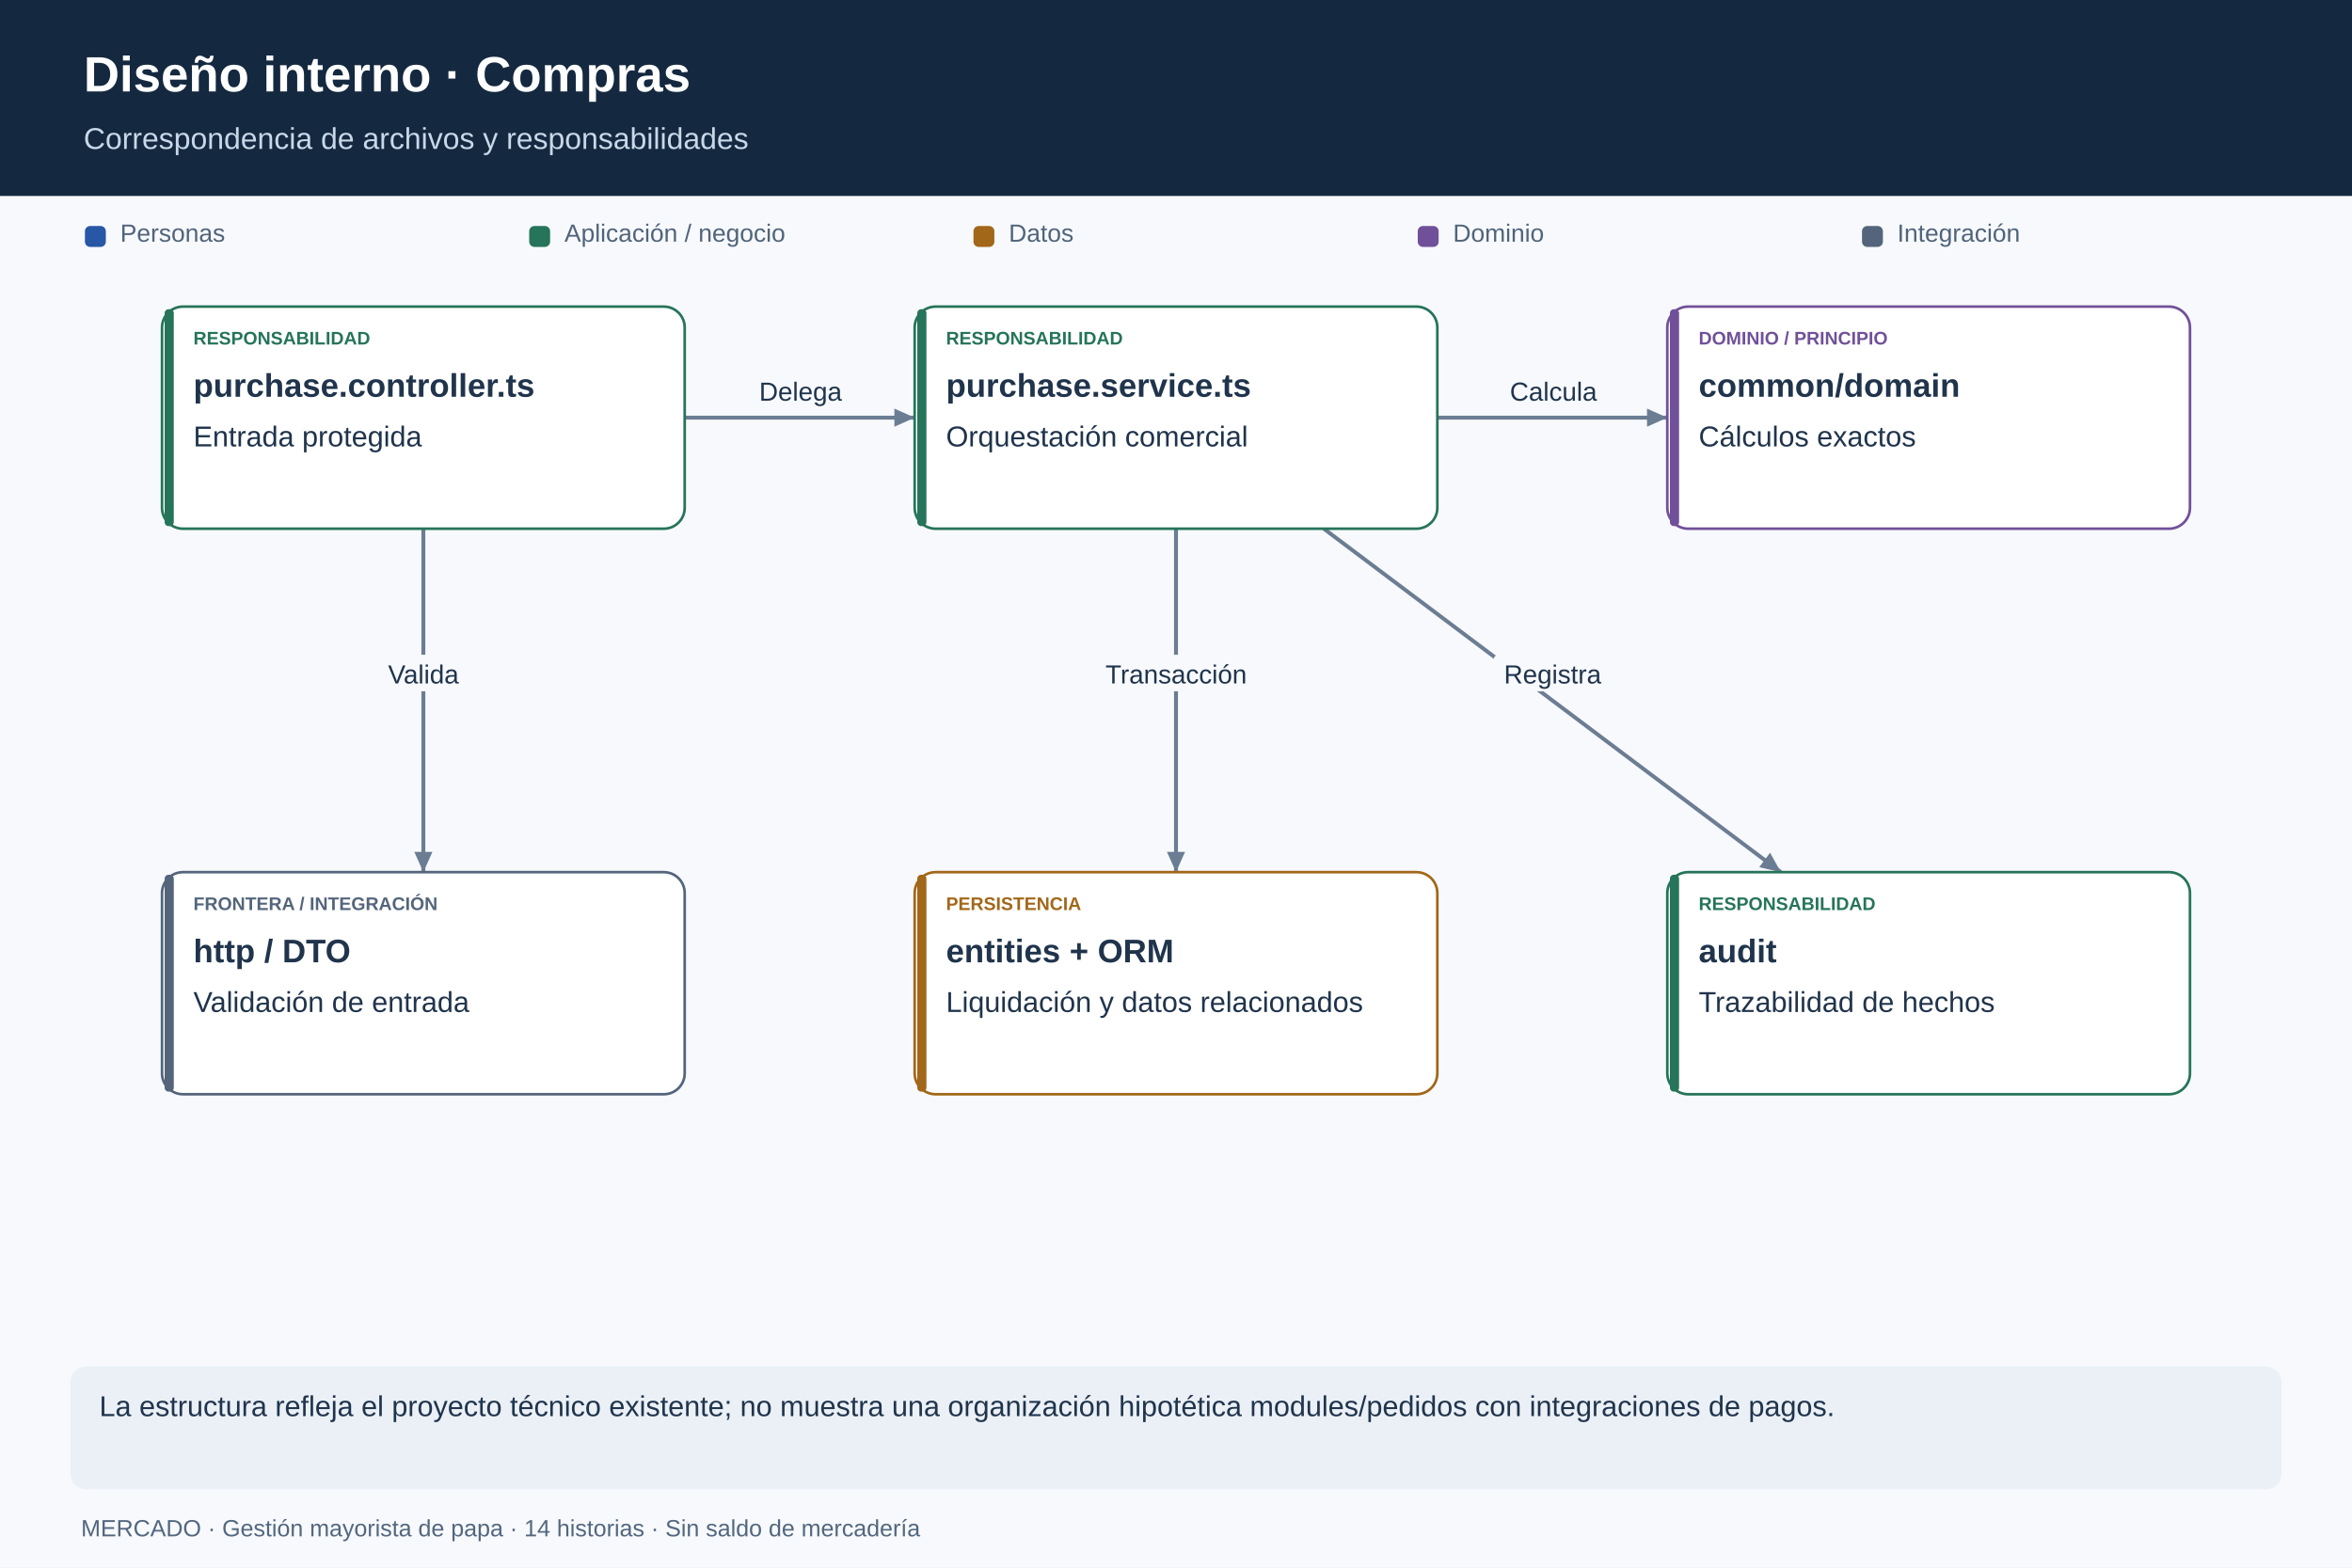
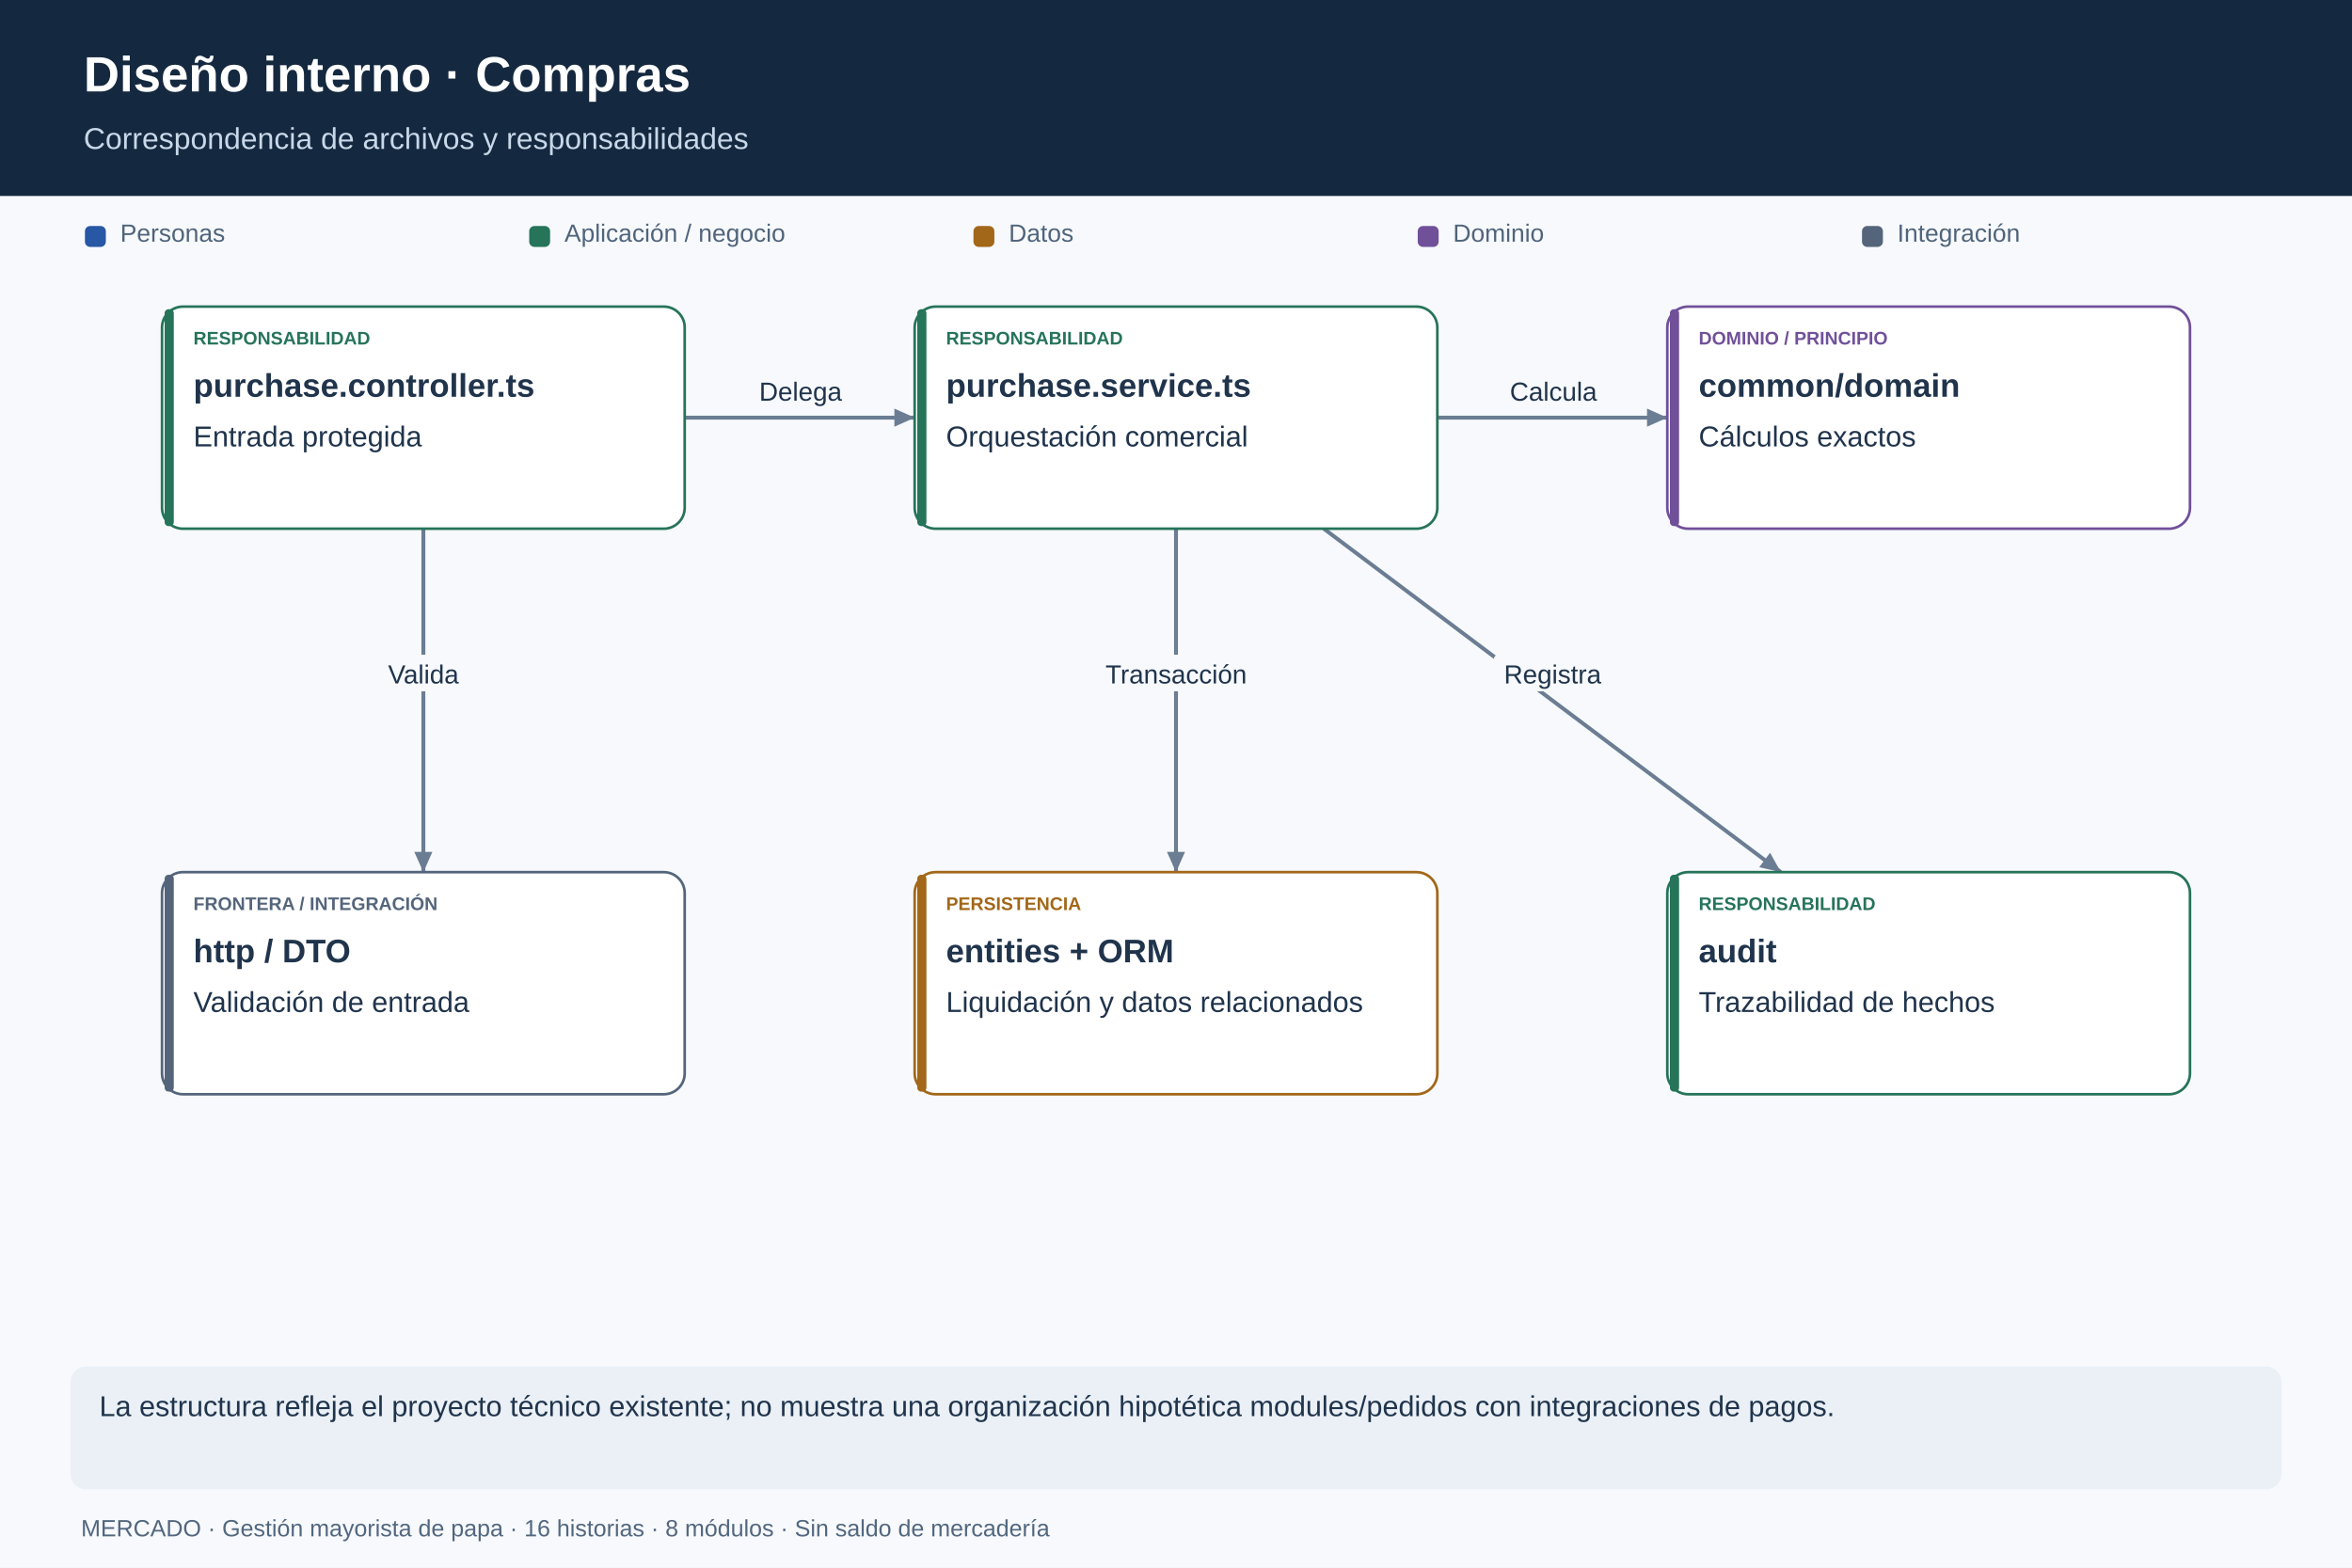
<svg xmlns="http://www.w3.org/2000/svg" width="1800" height="1200" viewBox="0 0 1800 1200" role="img">
  <rect width="1800" height="1200" fill="#f7f9fc" />
  <rect x="0" y="0" width="1800" height="150" rx="0" fill="#14283f" stroke="none" stroke-width="2" />
  <text x="64" y="70" font-family="Arial,sans-serif" font-size="38" font-weight="700" fill="white">Diseño interno · Compras</text>
  <text x="64" y="114" font-family="Arial,sans-serif" font-size="23" font-weight="400" fill="#c8d8e9">Correspondencia de archivos y responsabilidades</text>
  <rect x="65" y="173" width="16" height="16" rx="4" fill="#2757a5" stroke="none" stroke-width="2" />
  <text x="92" y="185" font-family="Arial,sans-serif" font-size="19" font-weight="400" fill="#50647b">Personas</text>
  <rect x="405" y="173" width="16" height="16" rx="4" fill="#267459" stroke="none" stroke-width="2" />
  <text x="432" y="185" font-family="Arial,sans-serif" font-size="19" font-weight="400" fill="#50647b">Aplicación / negocio</text>
  <rect x="745" y="173" width="16" height="16" rx="4" fill="#a26719" stroke="none" stroke-width="2" />
  <text x="772" y="185" font-family="Arial,sans-serif" font-size="19" font-weight="400" fill="#50647b">Datos</text>
  <rect x="1085" y="173" width="16" height="16" rx="4" fill="#71509a" stroke="none" stroke-width="2" />
  <text x="1112" y="185" font-family="Arial,sans-serif" font-size="19" font-weight="400" fill="#50647b">Dominio</text>
  <rect x="1425" y="173" width="16" height="16" rx="4" fill="#54657b" stroke="none" stroke-width="2" />
  <text x="1452" y="185" font-family="Arial,sans-serif" font-size="19" font-weight="400" fill="#50647b">Integración</text>
  <polyline points="524.0,319.7 700.0,319.7" fill="none" stroke="#6b7d93" stroke-width="3" />
  <polygon points="700.0,319.7 684.477,326.632 684.477,312.768" fill="#6b7d93" />
  <rect x="573.0" y="284.7" width="78.0" height="28" rx="4" fill="#f7f9fc" stroke="none" stroke-width="2" />
  <text x="581.0" y="306.7" font-family="Arial,sans-serif" font-size="20" font-weight="400" fill="#20344c">Delega</text>
  <polyline points="324.0,404.7 324.0,667.6" fill="none" stroke="#6b7d93" stroke-width="3" />
  <polygon points="324.0,667.6 317.068,652.077 330.932,652.077" fill="#6b7d93" />
  <rect x="289.008" y="501.15" width="69.984" height="28" rx="4" fill="#f7f9fc" stroke="none" stroke-width="2" />
  <text x="297.008" y="523.15" font-family="Arial,sans-serif" font-size="20" font-weight="400" fill="#20344c">Valida</text>
  <polyline points="1100.0,319.7 1276.0,319.7" fill="none" stroke="#6b7d93" stroke-width="3" />
  <polygon points="1276.0,319.7 1260.477,326.632 1260.477,312.768" fill="#6b7d93" />
  <rect x="1147.5" y="284.7" width="81.0" height="28" rx="4" fill="#f7f9fc" stroke="none" stroke-width="2" />
  <text x="1155.5" y="306.7" font-family="Arial,sans-serif" font-size="20" font-weight="400" fill="#20344c">Calcula</text>
  <polyline points="900.0,404.7 900.0,667.6" fill="none" stroke="#6b7d93" stroke-width="3" />
  <polygon points="900.0,667.6 893.068,652.077 906.932,652.077" fill="#6b7d93" />
  <rect x="838.008" y="501.15" width="123.984" height="28" rx="4" fill="#f7f9fc" stroke="none" stroke-width="2" />
  <text x="846.008" y="523.15" font-family="Arial,sans-serif" font-size="20" font-weight="400" fill="#20344c">Transacción</text>
  <polyline points="1013.098,404.7 1362.902,667.6" fill="none" stroke="#6b7d93" stroke-width="3" />
  <polygon points="1362.902,667.6 1346.329,663.815 1354.658,652.733" fill="#6b7d93" />
  <rect x="1143.0" y="501.15" width="90.0" height="28" rx="4" fill="#f7f9fc" stroke="none" stroke-width="2" />
  <text x="1151.0" y="523.15" font-family="Arial,sans-serif" font-size="20" font-weight="400" fill="#20344c">Registra</text>
  <rect x="124.0" y="234.7" width="400" height="170" rx="16" fill="white" stroke="#267459" stroke-width="2" />
  <rect x="126.0" y="236.7" width="7" height="166" rx="3" fill="#267459" stroke="none" stroke-width="2" />
  <text x="148.0" y="263.7" font-family="Arial,sans-serif" font-size="14" font-weight="700" fill="#267459">RESPONSABILIDAD</text>
  <text x="148.0" y="303.7" font-family="Arial,sans-serif" font-size="25" font-weight="700" fill="#20344c">purchase.controller.ts</text>
  <text x="148.0" y="341.7" font-family="Arial,sans-serif" font-size="22" font-weight="400" fill="#20344c">Entrada protegida</text>
  <rect x="700.0" y="234.7" width="400" height="170" rx="16" fill="white" stroke="#267459" stroke-width="2" />
  <rect x="702.0" y="236.7" width="7" height="166" rx="3" fill="#267459" stroke="none" stroke-width="2" />
  <text x="724.0" y="263.7" font-family="Arial,sans-serif" font-size="14" font-weight="700" fill="#267459">RESPONSABILIDAD</text>
  <text x="724.0" y="303.7" font-family="Arial,sans-serif" font-size="25" font-weight="700" fill="#20344c">purchase.service.ts</text>
  <text x="724.0" y="341.7" font-family="Arial,sans-serif" font-size="22" font-weight="400" fill="#20344c">Orquestación comercial</text>
  <rect x="1276.0" y="234.7" width="400" height="170" rx="16" fill="white" stroke="#71509a" stroke-width="2" />
  <rect x="1278.0" y="236.7" width="7" height="166" rx="3" fill="#71509a" stroke="none" stroke-width="2" />
  <text x="1300.0" y="263.7" font-family="Arial,sans-serif" font-size="14" font-weight="700" fill="#71509a">DOMINIO / PRINCIPIO</text>
  <text x="1300.0" y="303.7" font-family="Arial,sans-serif" font-size="25" font-weight="700" fill="#20344c">common/domain</text>
  <text x="1300.0" y="341.7" font-family="Arial,sans-serif" font-size="22" font-weight="400" fill="#20344c">Cálculos exactos</text>
  <rect x="124.0" y="667.6" width="400" height="170" rx="16" fill="white" stroke="#54657b" stroke-width="2" />
  <rect x="126.0" y="669.6" width="7" height="166" rx="3" fill="#54657b" stroke="none" stroke-width="2" />
  <text x="148.0" y="696.6" font-family="Arial,sans-serif" font-size="14" font-weight="700" fill="#54657b">FRONTERA / INTEGRACIÓN</text>
  <text x="148.0" y="736.6" font-family="Arial,sans-serif" font-size="25" font-weight="700" fill="#20344c">http / DTO</text>
  <text x="148.0" y="774.6" font-family="Arial,sans-serif" font-size="22" font-weight="400" fill="#20344c">Validación de entrada</text>
  <rect x="700.0" y="667.6" width="400" height="170" rx="16" fill="white" stroke="#a26719" stroke-width="2" />
  <rect x="702.0" y="669.6" width="7" height="166" rx="3" fill="#a26719" stroke="none" stroke-width="2" />
  <text x="724.0" y="696.6" font-family="Arial,sans-serif" font-size="14" font-weight="700" fill="#a26719">PERSISTENCIA</text>
  <text x="724.0" y="736.6" font-family="Arial,sans-serif" font-size="25" font-weight="700" fill="#20344c">entities + ORM</text>
  <text x="724.0" y="774.6" font-family="Arial,sans-serif" font-size="22" font-weight="400" fill="#20344c">Liquidación y datos relacionados</text>
  <rect x="1276.0" y="667.6" width="400" height="170" rx="16" fill="white" stroke="#267459" stroke-width="2" />
  <rect x="1278.0" y="669.6" width="7" height="166" rx="3" fill="#267459" stroke="none" stroke-width="2" />
  <text x="1300.0" y="696.6" font-family="Arial,sans-serif" font-size="14" font-weight="700" fill="#267459">RESPONSABILIDAD</text>
  <text x="1300.0" y="736.6" font-family="Arial,sans-serif" font-size="25" font-weight="700" fill="#20344c">audit</text>
  <text x="1300.0" y="774.6" font-family="Arial,sans-serif" font-size="22" font-weight="400" fill="#20344c">Trazabilidad de hechos</text>
  <rect x="54" y="1046" width="1692" height="94" rx="12" fill="#eaf0f6" stroke="none" stroke-width="2" />
  <text x="76" y="1084" font-family="Arial,sans-serif" font-size="22" font-weight="400" fill="#20344c">La estructura refleja el proyecto técnico existente; no muestra una organización hipotética modules/pedidos con integraciones de pagos.</text>
-   <text x="62" y="1176" font-family="Arial,sans-serif" font-size="18" font-weight="400" fill="#52677f">MERCADO  ·  Gestión mayorista de papa  ·  14 historias  ·  Sin saldo de mercadería</text>
+   <text x="62" y="1176" font-family="Arial,sans-serif" font-size="18" font-weight="400" fill="#52677f">MERCADO  ·  Gestión mayorista de papa  ·  16 historias  ·  8 módulos  ·  Sin saldo de mercadería</text>
</svg>
